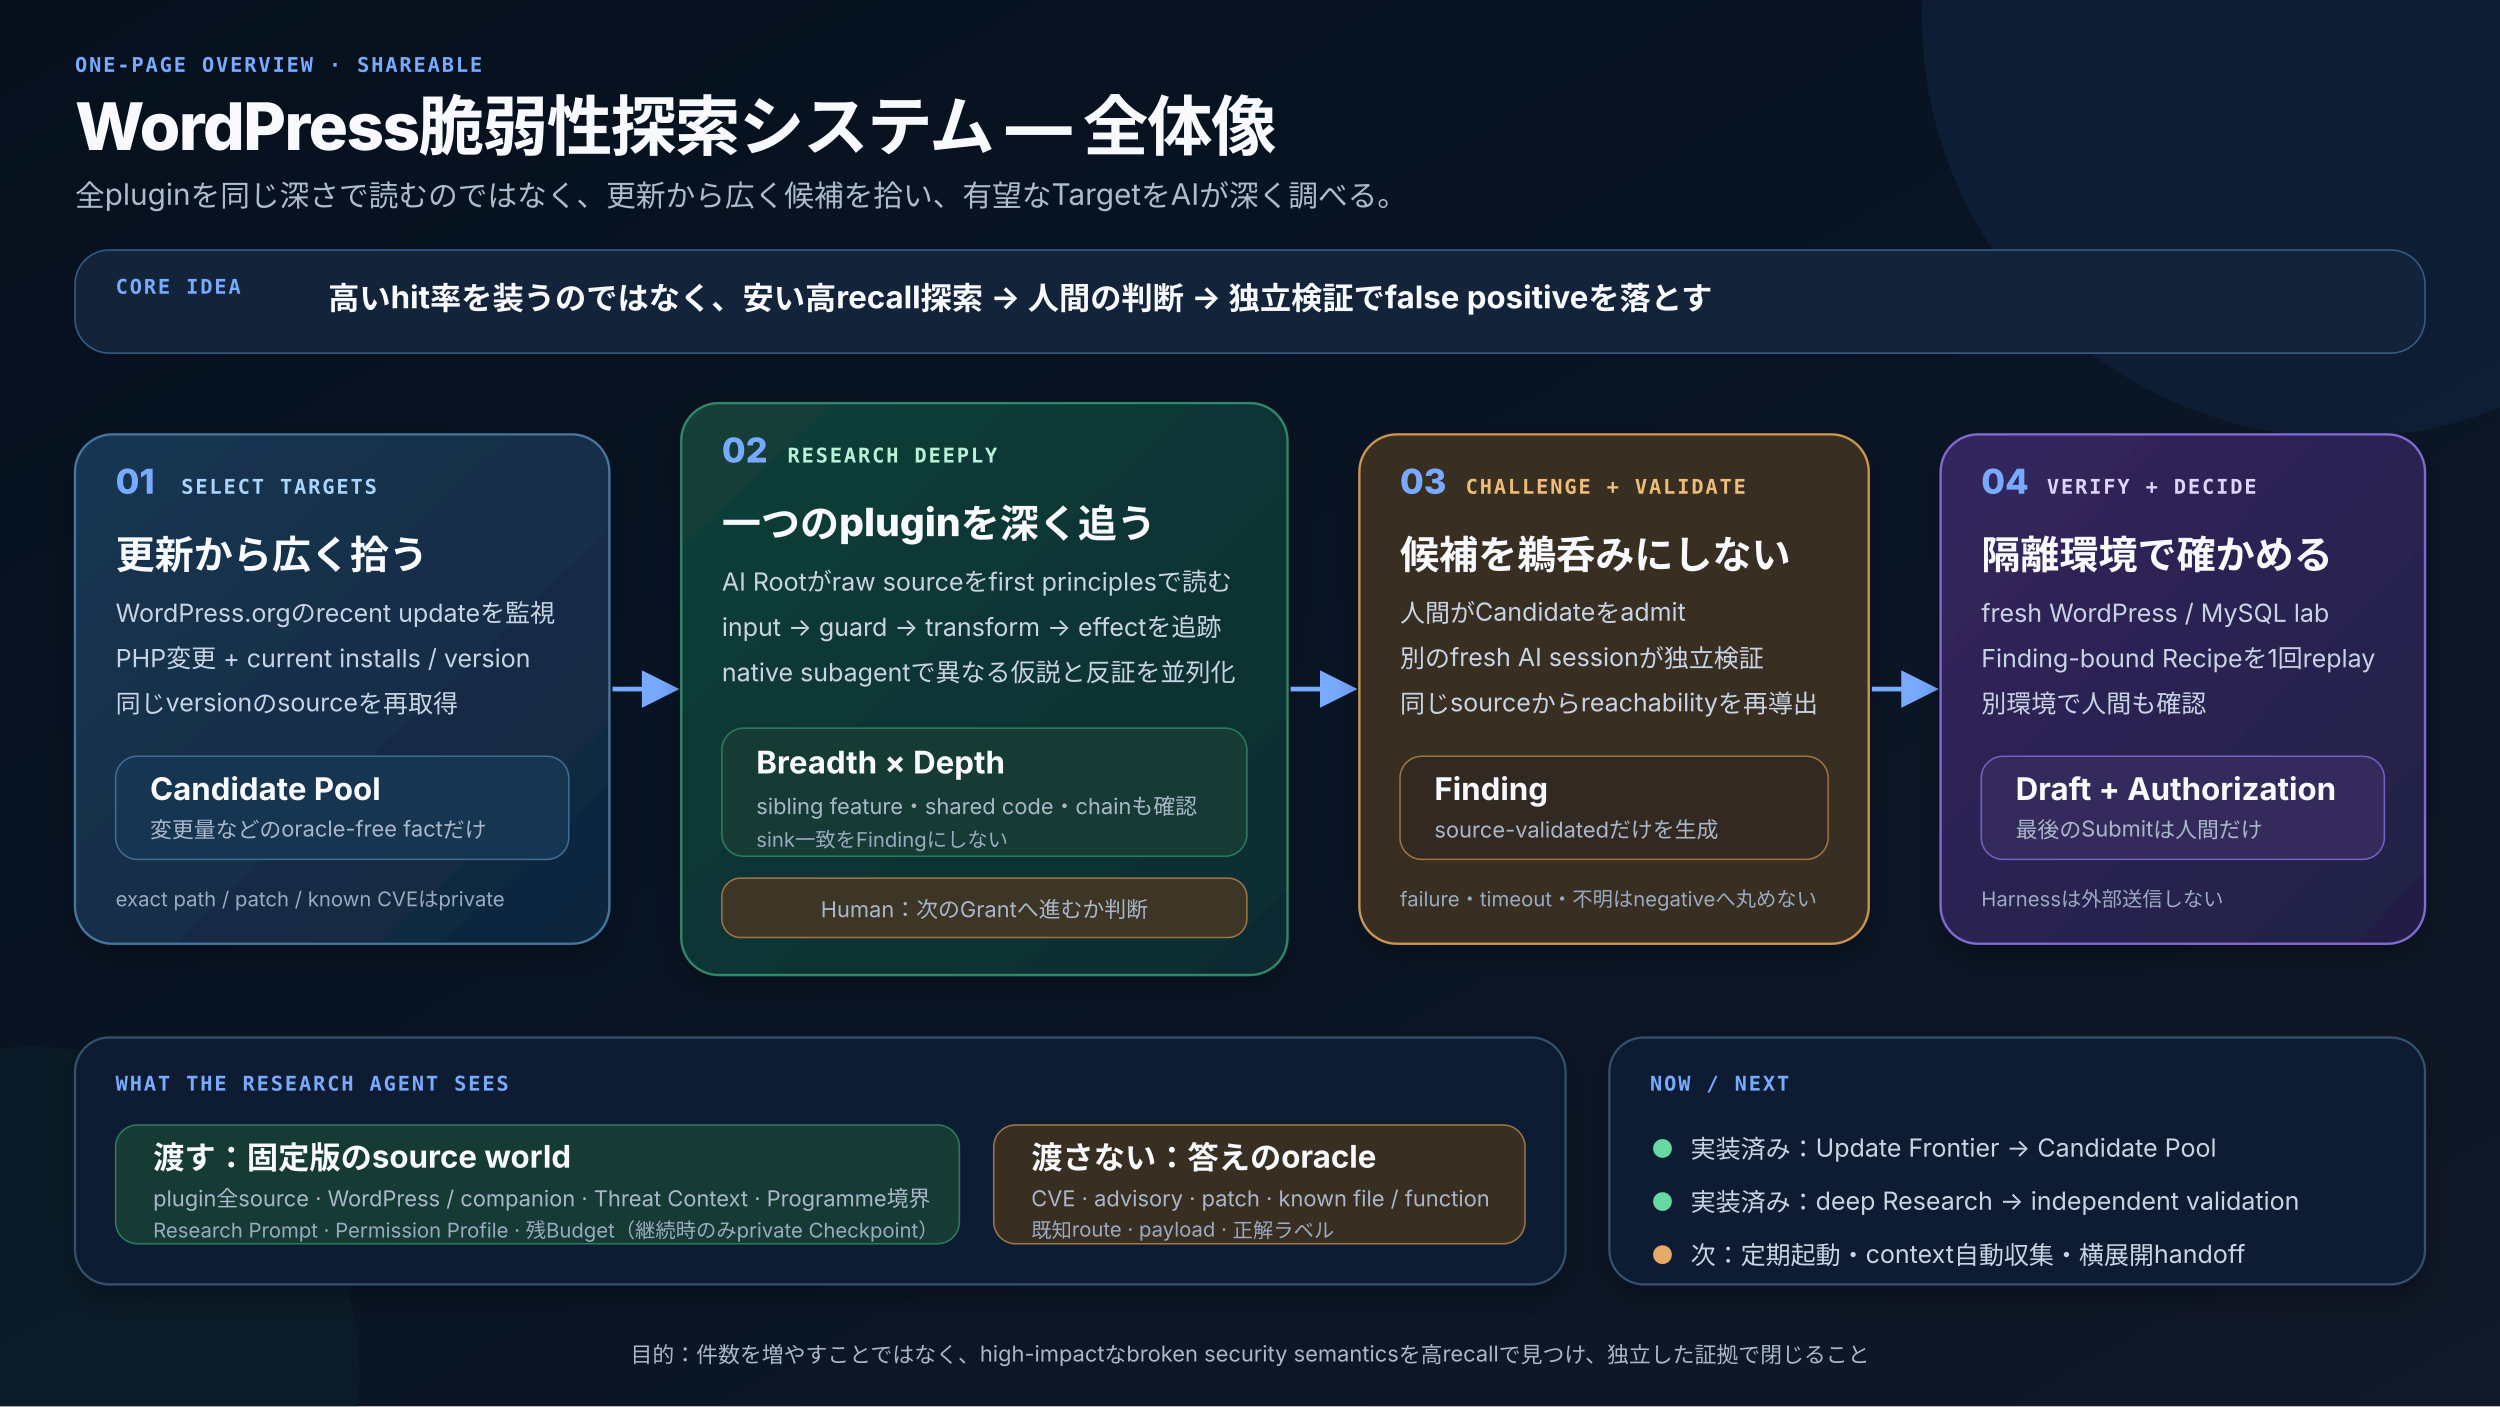
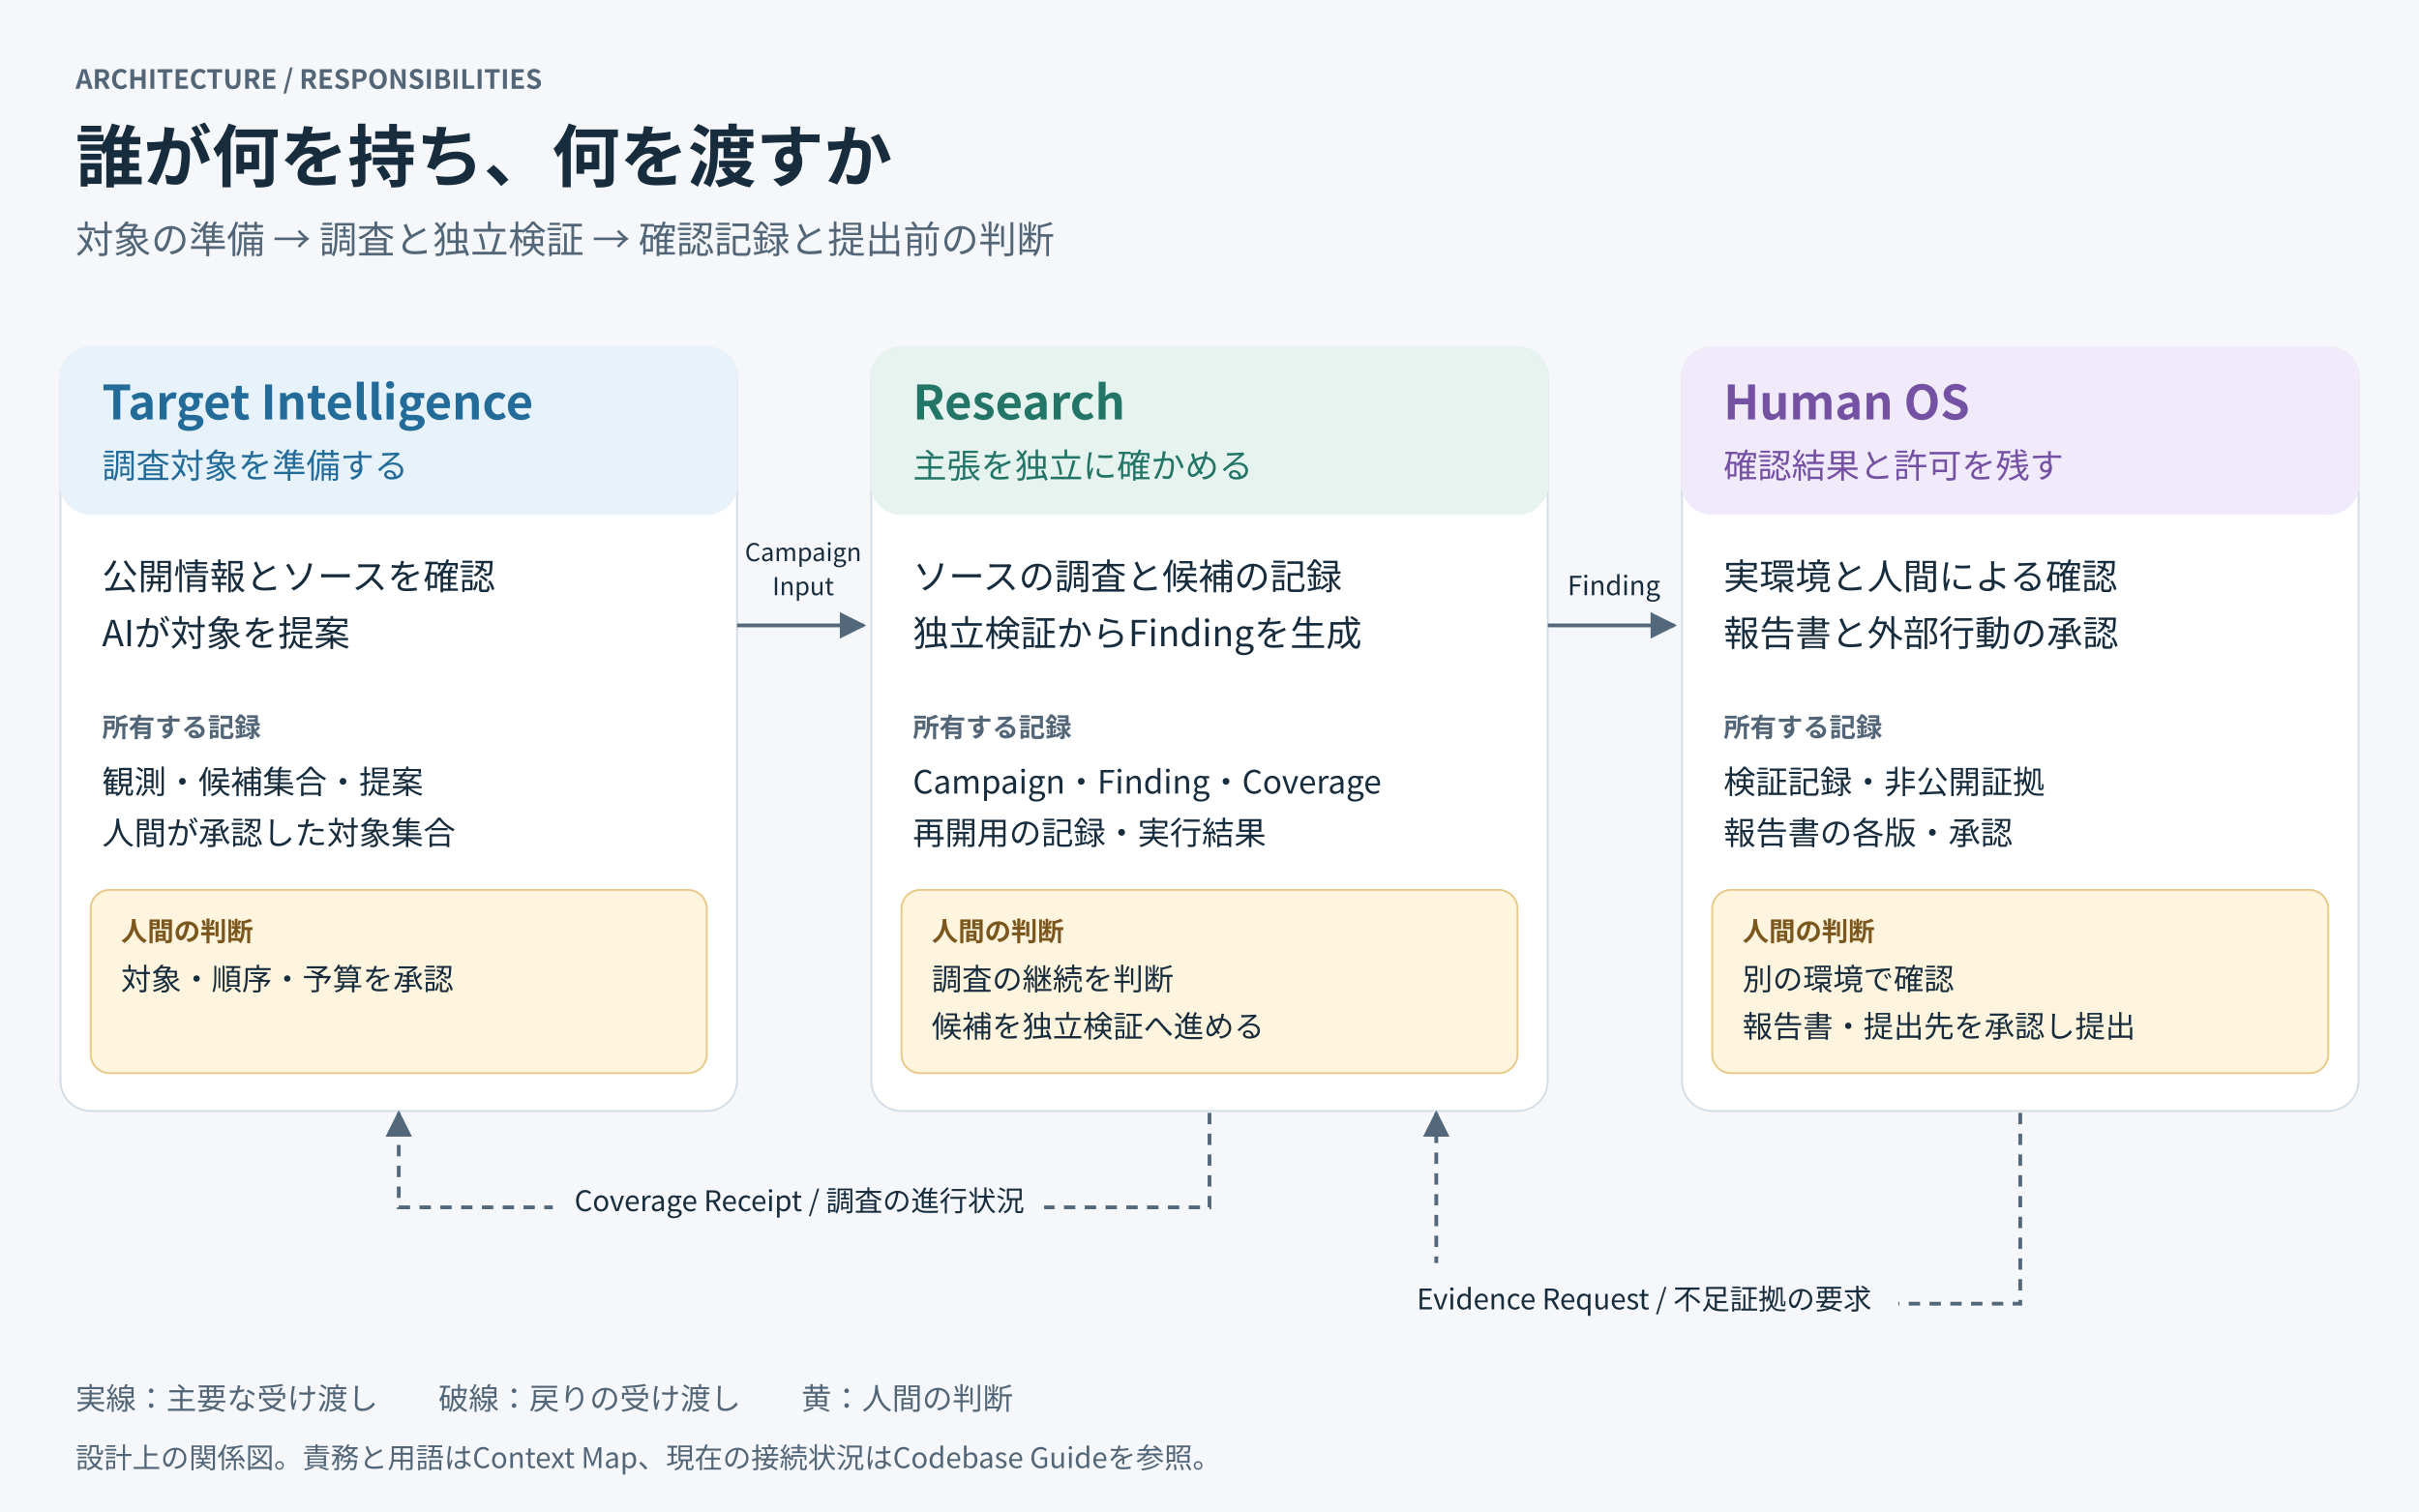
- <svg xmlns="http://www.w3.org/2000/svg" width="1600" height="900" viewBox="0 0 1600 900" role="img" aria-labelledby="title desc" style="width:100%;max-width:1600px;height:auto;text-rendering:optimizeLegibility">
+ <svg xmlns="http://www.w3.org/2000/svg" width="1280" height="800" viewBox="0 0 1280 800" role="img" aria-labelledby="title desc" style="max-width:100%;height:auto">
  <defs>
-     <linearGradient id="bg" x1="0" y1="0" x2="1" y2="1">
-       <stop offset="0" stop-color="#06101d" />
-       <stop offset=".55" stop-color="#0a1525" />
-       <stop offset="1" stop-color="#111827" />
-     </linearGradient>
-     <linearGradient id="blue" x1="0" y1="0" x2="1" y2="1">
-       <stop offset="0" stop-color="#173653" />
-       <stop offset="1" stop-color="#10263d" />
-     </linearGradient>
-     <linearGradient id="green" x1="0" y1="0" x2="1" y2="1">
-       <stop offset="0" stop-color="#123f38" />
-       <stop offset="1" stop-color="#0e2b30" />
-     </linearGradient>
-     <linearGradient id="purple" x1="0" y1="0" x2="1" y2="1">
-       <stop offset="0" stop-color="#34265e" />
-       <stop offset="1" stop-color="#211f45" />
-     </linearGradient>
-     <filter id="shadow" x="-15%" y="-15%" width="130%" height="140%">
-       <feDropShadow dx="0" dy="8" stdDeviation="9" flood-color="#000" flood-opacity=".28" />
-     </filter>
-     <marker id="arrow" viewBox="0 0 10 10" refX="8" refY="5" markerWidth="8" markerHeight="8" orient="auto">
-       <path d="M0 0L10 5L0 10Z" fill="#78aaff" />
+     <marker id="arrow" viewBox="0 0 10 10" refX="9" refY="5" markerWidth="7" markerHeight="7" orient="auto">
+       <path d="M0 0L10 5L0 10Z" fill="#53687a" />
    </marker>
-     <style>
-       .sans{font-family:Inter,"Noto Sans JP",system-ui,-apple-system,"Segoe UI",sans-serif}.mono{font-family:"SFMono-Regular",Consolas,monospace}
-       .title{fill:#f7f9fc;font-size:42px;font-weight:800;letter-spacing:-1px}.subtitle{fill:#adbbce;font-size:19px}.section{fill:#f7f9fc;font-size:25px;font-weight:760}.card{fill:#f7f9fc;font-size:20px;font-weight:730}.body{fill:#c8d4e3;font-size:16px}.small{fill:#a9b7c9;font-size:14px}.tiny{fill:#9aaac0;font-size:13px}.eyebrow{font-size:13px;font-weight:780;letter-spacing:1.2px}.number{fill:#78aaff;font-size:22px;font-weight:800}.flow{fill:none;stroke:#78aaff;stroke-width:3;marker-end:url(#arrow)}
-     </style>
+     <style>text{font-family:"Noto Sans CJK JP","Noto Sans JP",system-ui,sans-serif;fill:#172c3d}.muted{fill:#526678}.arrow{fill:none;stroke:#53687a;stroke-width:2;marker-end:url(#arrow)}.back{stroke-dasharray:6 5}</style>
  </defs>
-   <rect width="1600" height="900" fill="url(#bg)" />
-   <circle cx="1500" cy="10" r="270" fill="#17345c" opacity=".27" />
-   <circle cx="20" cy="880" r="210" fill="#123f38" opacity=".18" />
-   <g class="sans">
-     <text x="48" y="46" class="mono eyebrow" fill="#78aaff">ONE-PAGE OVERVIEW · SHAREABLE</text>
-     <text x="48" y="96" class="title">WordPress脆弱性探索システム — 全体像</text>
-     <text x="48" y="132" class="subtitle">全pluginを同じ深さで読むのではなく、更新から広く候補を拾い、有望なTargetをAIが深く調べる。</text>
-     <rect x="48" y="160" width="1504" height="66" rx="22" fill="#13243a" stroke="#365d86" />
-     <text x="74" y="188" class="mono eyebrow" fill="#78aaff">CORE IDEA</text>
-     <text x="210" y="198" class="card">高いhit率を装うのではなく、安い高recall探索 → 人間の判断 → 独立検証でfalse positiveを落とす</text>
-     <g filter="url(#shadow)">
-       <rect x="48" y="278" width="342" height="326" rx="24" fill="url(#blue)" stroke="#47749c" stroke-width="1.5" />
-       <text x="74" y="316" class="number">01</text>
-       <text x="116" y="316" class="mono eyebrow" fill="#a9d6ff">SELECT TARGETS</text>
-       <text x="74" y="364" class="section">更新から広く拾う</text>
-       <text x="74" y="398" class="body">WordPress.orgのrecent updateを監視</text>
-       <text x="74" y="427" class="body">PHP変更 + current installs / version</text>
-       <text x="74" y="456" class="body">同じversionのsourceを再取得</text>
-       <rect x="74" y="484" width="290" height="66" rx="14" fill="#183451" stroke="#416c94" />
-       <text x="96" y="512" class="card">Candidate Pool</text>
-       <text x="96" y="536" class="small">変更量などのoracle-free factだけ</text>
-       <text x="74" y="580" class="tiny">exact path / patch / known CVEはprivate</text>
-     </g>
-     <path d="M392 441H430" class="flow" />
-     <g filter="url(#shadow)">
-       <rect x="436" y="258" width="388" height="366" rx="24" fill="url(#green)" stroke="#328669" stroke-width="1.5" />
-       <text x="462" y="296" class="number" fill="#68d8a2">02</text>
-       <text x="504" y="296" class="mono eyebrow" fill="#b8f2d4">RESEARCH DEEPLY</text>
-       <text x="462" y="344" class="section">一つのpluginを深く追う</text>
-       <text x="462" y="378" class="body">AI Rootがraw sourceをfirst principlesで読む</text>
-       <text x="462" y="407" class="body">input → guard → transform → effectを追跡</text>
-       <text x="462" y="436" class="body">native subagentで異なる仮説と反証を並列化</text>
-       <rect x="462" y="466" width="336" height="82" rx="14" fill="#163b35" stroke="#2e7a5c" />
-       <text x="484" y="495" class="card">Breadth × Depth</text>
-       <text x="484" y="521" class="small">sibling feature・shared code・chainも確認</text>
-       <text x="484" y="542" class="tiny">sink一致をFindingにしない</text>
-       <rect x="462" y="562" width="336" height="38" rx="12" fill="#3d3526" stroke="#9b7545" />
-       <text x="630" y="587" text-anchor="middle" class="small">Human：次のGrantへ進むか判断</text>
-     </g>
-     <path d="M826 441H864" class="flow" />
-     <g filter="url(#shadow)">
-       <rect x="870" y="278" width="326" height="326" rx="24" fill="#392f22" stroke="#c99652" stroke-width="1.5" />
-       <text x="896" y="316" class="number" fill="#f0bd78">03</text>
-       <text x="938" y="316" class="mono eyebrow" fill="#f0bd78">CHALLENGE + VALIDATE</text>
-       <text x="896" y="364" class="section">候補を鵜呑みにしない</text>
-       <text x="896" y="398" class="body">人間がCandidateをadmit</text>
-       <text x="896" y="427" class="body">別のfresh AI sessionが独立検証</text>
-       <text x="896" y="456" class="body">同じsourceからreachabilityを再導出</text>
-       <rect x="896" y="484" width="274" height="66" rx="14" fill="#332b22" stroke="#9b7545" />
-       <text x="918" y="512" class="card">Finding</text>
-       <text x="918" y="536" class="small">source-validatedだけを生成</text>
-       <text x="896" y="580" class="tiny">failure・timeout・不明はnegativeへ丸めない</text>
-     </g>
-     <path d="M1198 441H1236" class="flow" />
-     <g filter="url(#shadow)">
-       <rect x="1242" y="278" width="310" height="326" rx="24" fill="url(#purple)" stroke="#826bd2" stroke-width="1.5" />
-       <text x="1268" y="316" class="number" fill="#b39aff">04</text>
-       <text x="1310" y="316" class="mono eyebrow" fill="#ded6ff">VERIFY + DECIDE</text>
-       <text x="1268" y="364" class="section">隔離環境で確かめる</text>
-       <text x="1268" y="398" class="body">fresh WordPress / MySQL lab</text>
-       <text x="1268" y="427" class="body">Finding-bound Recipeを1回replay</text>
-       <text x="1268" y="456" class="body">別環境で人間も確認</text>
-       <rect x="1268" y="484" width="258" height="66" rx="14" fill="#352c5c" stroke="#745fc0" />
-       <text x="1290" y="512" class="card">Draft + Authorization</text>
-       <text x="1290" y="536" class="small">最後のSubmitは人間だけ</text>
-       <text x="1268" y="580" class="tiny">Harnessは外部送信しない</text>
-     </g>
-     <g filter="url(#shadow)">
-       <rect x="48" y="664" width="954" height="158" rx="22" fill="#101d30" stroke="#36516f" stroke-width="1.4" />
-       <text x="74" y="698" class="mono eyebrow" fill="#78aaff">WHAT THE RESEARCH AGENT SEES</text>
-       <rect x="74" y="720" width="540" height="76" rx="14" fill="#163b35" stroke="#2e7a5c" />
-       <text x="98" y="748" class="card">渡す：固定版のsource world</text>
-       <text x="98" y="772" class="small">plugin全source · WordPress / companion · Threat Context · Programme境界</text>
-       <text x="98" y="792" class="tiny">Research Prompt · Permission Profile · 残Budget（継続時のみprivate Checkpoint）</text>
-       <rect x="636" y="720" width="340" height="76" rx="14" fill="#392f22" stroke="#9b7545" />
-       <text x="660" y="748" class="card">渡さない：答えのoracle</text>
-       <text x="660" y="772" class="small">CVE · advisory · patch · known file / function</text>
-       <text x="660" y="792" class="tiny">既知route · payload · 正解ラベル</text>
-     </g>
-     <g filter="url(#shadow)">
-       <rect x="1030" y="664" width="522" height="158" rx="22" fill="#101d30" stroke="#36516f" stroke-width="1.4" />
-       <text x="1056" y="698" class="mono eyebrow" fill="#78aaff">NOW / NEXT</text>
-       <circle cx="1064" cy="735" r="6" fill="#68d8a2" />
-       <text x="1082" y="741" class="body">実装済み：Update Frontier → Candidate Pool</text>
-       <circle cx="1064" cy="769" r="6" fill="#68d8a2" />
-       <text x="1082" y="775" class="body">実装済み：deep Research → independent validation</text>
-       <circle cx="1064" cy="803" r="6" fill="#e6aa68" />
-       <text x="1082" y="809" class="body">次：定期起動・context自動収集・横展開handoff</text>
-     </g>
-     <text x="800" y="872" text-anchor="middle" class="small">目的：件数を増やすことではなく、high-impactなbroken security semanticsを高recallで見つけ、独立した証拠で閉じること</text>
-   </g>
+   <rect width="1280" height="800" fill="#f5f7fa" />
+   <text x="40" y="47" font-size="14" style="fill:#526678" font-weight="600">ARCHITECTURE / RESPONSIBILITIES</text>
+   <text x="40" y="96" font-size="36" font-weight="700">誰が何を持ち、何を渡すか</text>
+   <text x="40" y="134" font-size="20" style="fill:#526678">対象の準備 → 調査と独立検証 → 確認記録と提出前の判断</text>
+   <rect x="32" y="184" width="358" height="404" rx="16" fill="#fff" stroke="#d3dde6" />
+   <rect x="32" y="184" width="358" height="88" rx="16" fill="#e8f2fa" stroke="#e8f2fa" />
+   <text x="54" y="222" font-size="25" style="fill:#236c9a" font-weight="700">Target Intelligence</text>
+   <text x="54" y="253" font-size="18" style="fill:#236c9a">調査対象を準備する</text>
+   <text x="54" y="312" font-size="19">公開情報とソースを確認</text>
+   <text x="54" y="342" font-size="19">AIが対象を提案</text>
+   <text x="54" y="390" font-size="14" style="fill:#526678" font-weight="600">所有する記録</text>
+   <text x="54" y="420" font-size="17">観測・候補集合・提案</text>
+   <text x="54" y="447" font-size="17">人間が承認した対象集合</text>
+   <rect x="48" y="471" width="326" height="97" rx="10" fill="#fff5df" stroke="#e8c987" />
+   <text x="64" y="498" font-size="14" style="fill:#7c571d" font-weight="700">人間の判断</text>
+   <text x="64" y="524" font-size="16">対象・順序・予算を承認</text>
+   <rect x="461" y="184" width="358" height="404" rx="16" fill="#fff" stroke="#d3dde6" />
+   <rect x="461" y="184" width="358" height="88" rx="16" fill="#e6f3ee" stroke="#e6f3ee" />
+   <text x="483" y="222" font-size="25" style="fill:#227567" font-weight="700">Research</text>
+   <text x="483" y="253" font-size="18" style="fill:#227567">主張を独立に確かめる</text>
+   <text x="483" y="312" font-size="19">ソースの調査と候補の記録</text>
+   <text x="483" y="342" font-size="19">独立検証からFindingを生成</text>
+   <text x="483" y="390" font-size="14" style="fill:#526678" font-weight="600">所有する記録</text>
+   <text x="483" y="420" font-size="17">Campaign・Finding・Coverage</text>
+   <text x="483" y="447" font-size="17">再開用の記録・実行結果</text>
+   <rect x="477" y="471" width="326" height="97" rx="10" fill="#fff5df" stroke="#e8c987" />
+   <text x="493" y="498" font-size="14" style="fill:#7c571d" font-weight="700">人間の判断</text>
+   <text x="493" y="524" font-size="16">調査の継続を判断</text>
+   <text x="493" y="549" font-size="16">候補を独立検証へ進める</text>
+   <rect x="890" y="184" width="358" height="404" rx="16" fill="#fff" stroke="#d3dde6" />
+   <rect x="890" y="184" width="358" height="88" rx="16" fill="#f0eafa" stroke="#f0eafa" />
+   <text x="912" y="222" font-size="25" style="fill:#7551a4" font-weight="700">Human OS</text>
+   <text x="912" y="253" font-size="18" style="fill:#7551a4">確認結果と許可を残す</text>
+   <text x="912" y="312" font-size="19">実環境と人間による確認</text>
+   <text x="912" y="342" font-size="19">報告書と外部行動の承認</text>
+   <text x="912" y="390" font-size="14" style="fill:#526678" font-weight="600">所有する記録</text>
+   <text x="912" y="420" font-size="17">検証記録・非公開証拠</text>
+   <text x="912" y="447" font-size="17">報告書の各版・承認</text>
+   <rect x="906" y="471" width="326" height="97" rx="10" fill="#fff5df" stroke="#e8c987" />
+   <text x="922" y="498" font-size="14" style="fill:#7c571d" font-weight="700">人間の判断</text>
+   <text x="922" y="524" font-size="16">別の環境で確認</text>
+   <text x="922" y="549" font-size="16">報告書・提出先を承認し提出</text>
+   <path d="M390 331H457" class="arrow" />
+   <text x="425" y="297" font-size="13" text-anchor="middle">Campaign</text>
+   <text x="425" y="315" font-size="13" text-anchor="middle">Input</text>
+   <path d="M819 331H886" class="arrow" />
+   <text x="854" y="315" font-size="14" text-anchor="middle">Finding</text>
+   <path d="M640 589V639H211V589" class="arrow back" />
+   <rect x="293" y="617" width="259" height="38" rx="0" fill="#f5f7fa" stroke="#f5f7fa" />
+   <text x="423" y="641" font-size="15" text-anchor="middle">Coverage Receipt / 調査の進行状況</text>
+   <path d="M1069 589V690H760V589" class="arrow back" />
+   <rect x="736" y="669" width="268" height="38" rx="0" fill="#f5f7fa" stroke="#f5f7fa" />
+   <text x="870" y="693" font-size="15" text-anchor="middle">Evidence Request / 不足証拠の要求</text>
+   <text x="40" y="746" font-size="16" style="fill:#526678">実線：主要な受け渡し　　破線：戻りの受け渡し　　黄：人間の判断</text>
+   <text x="40" y="777" font-size="15" style="fill:#526678">設計上の関係図。責務と用語はContext Map、現在の接続状況はCodebase Guideを参照。</text>
</svg>
